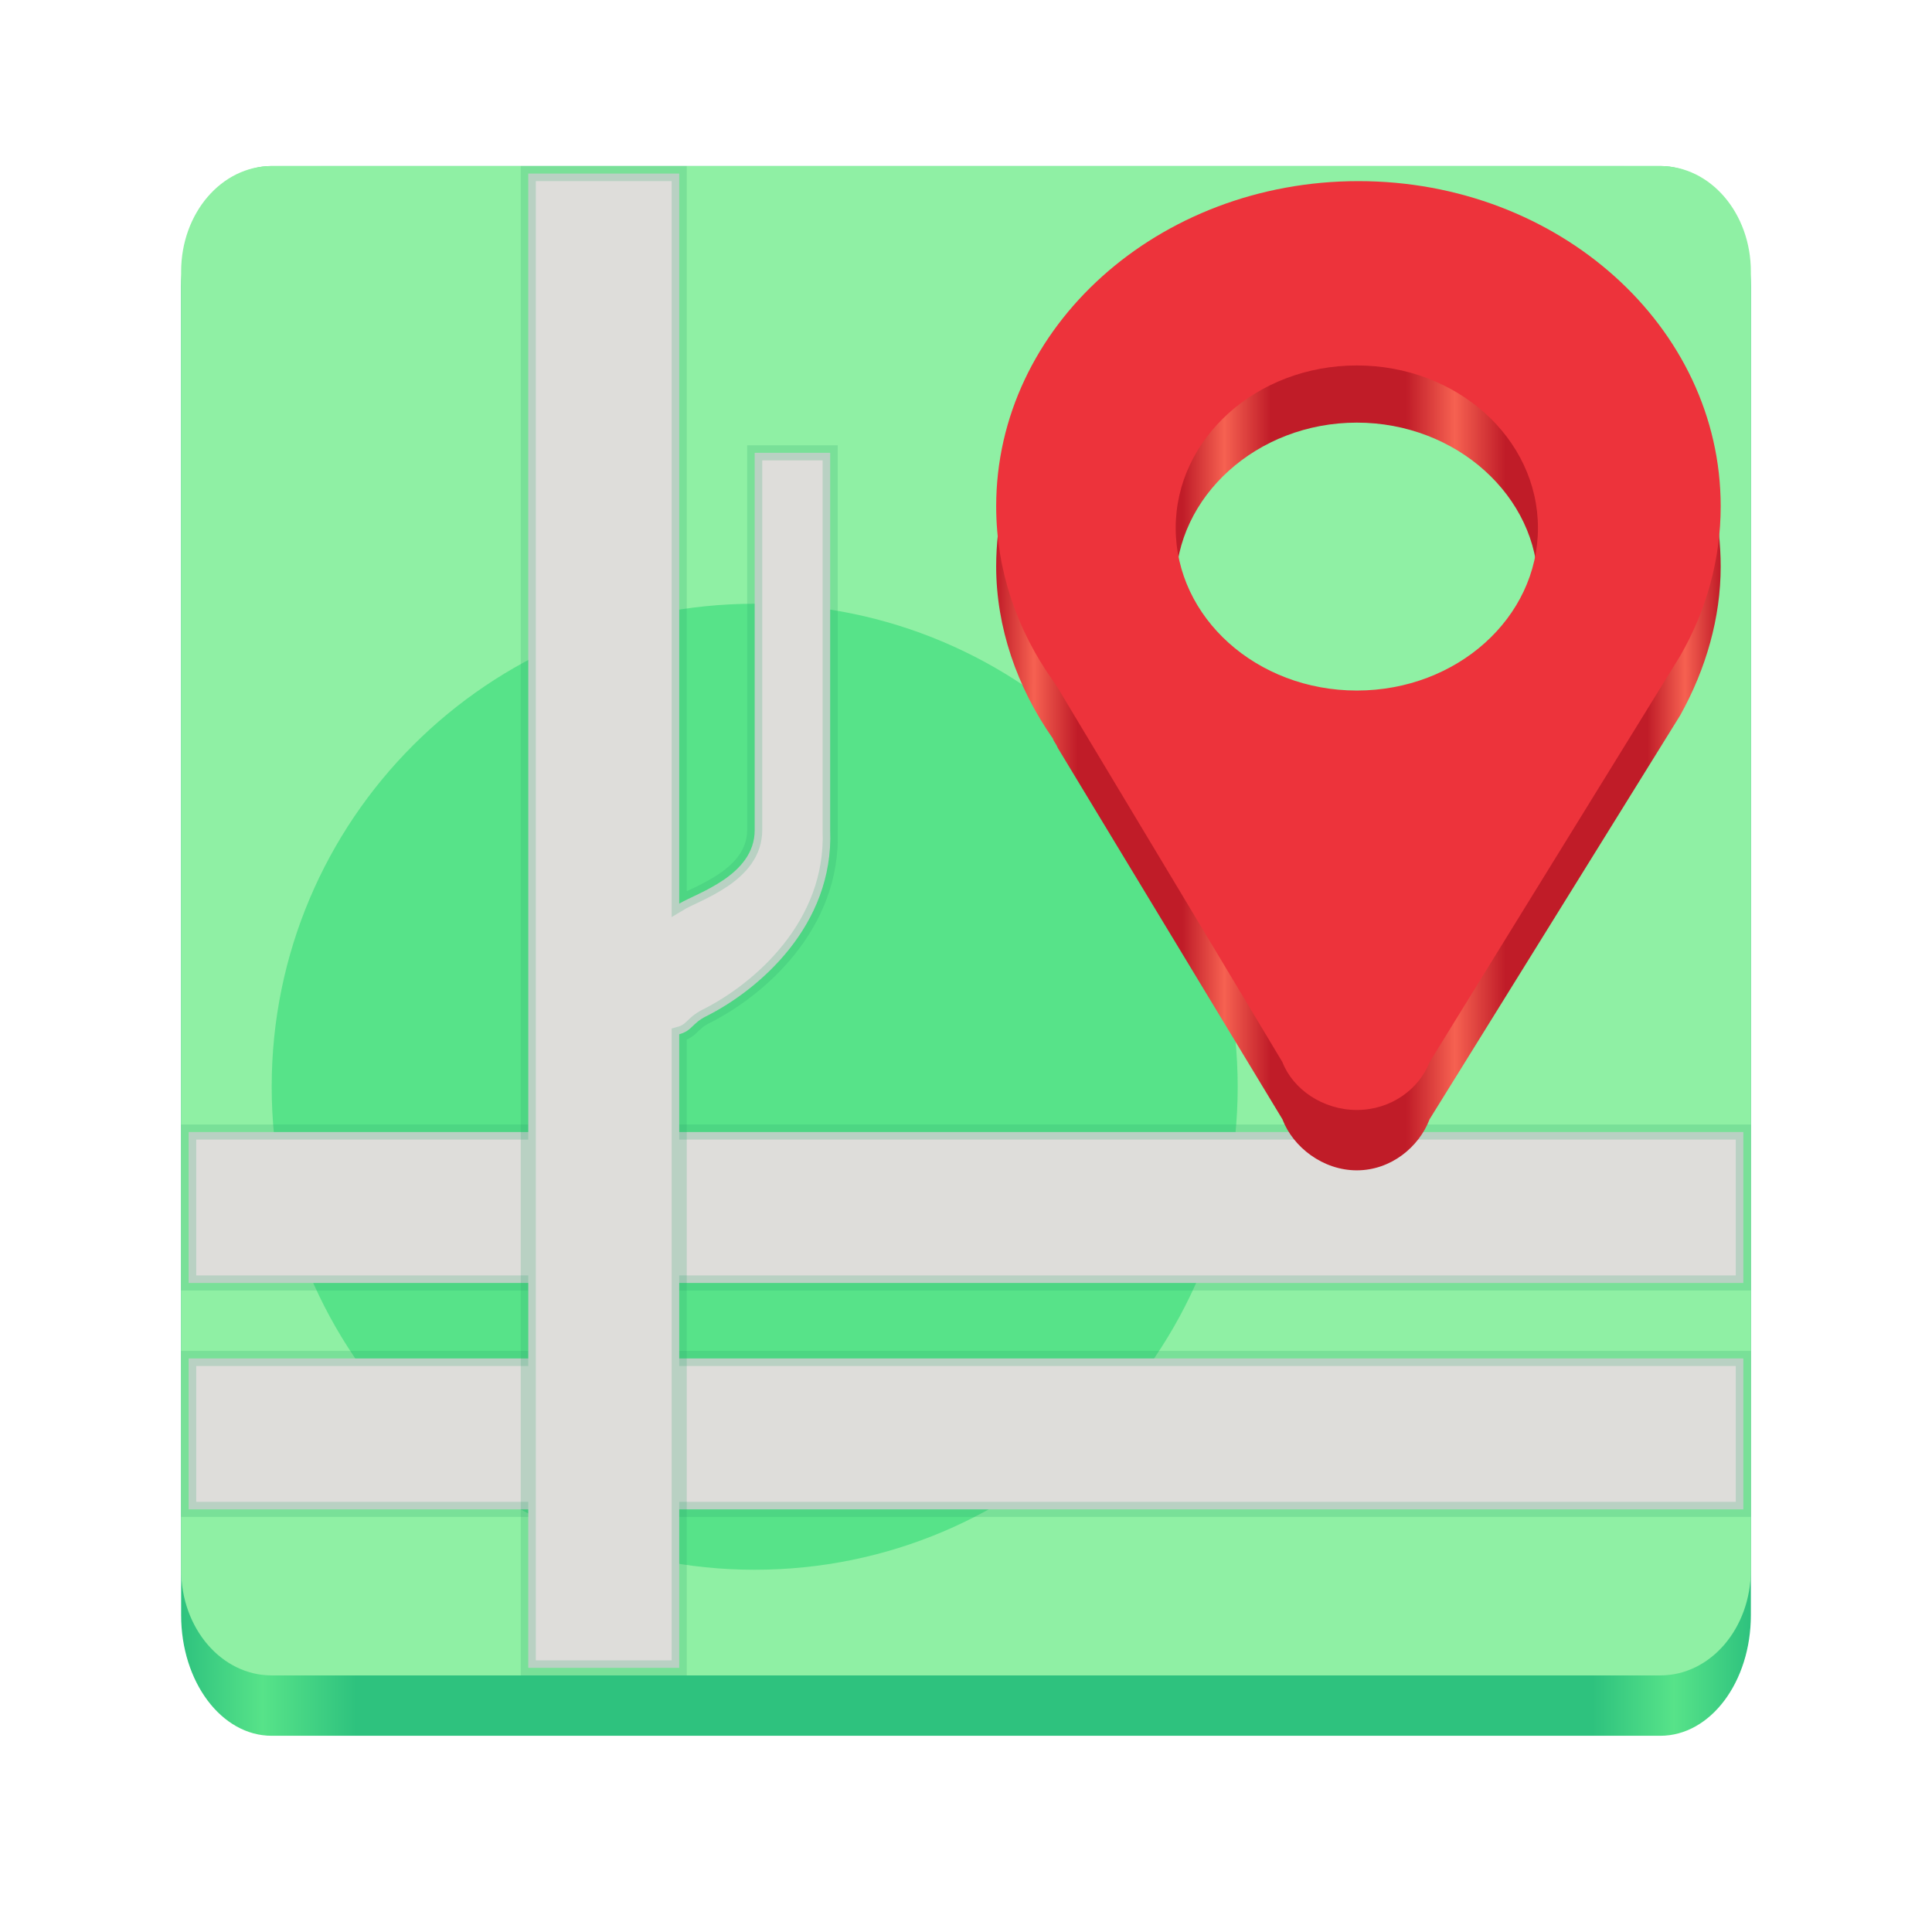
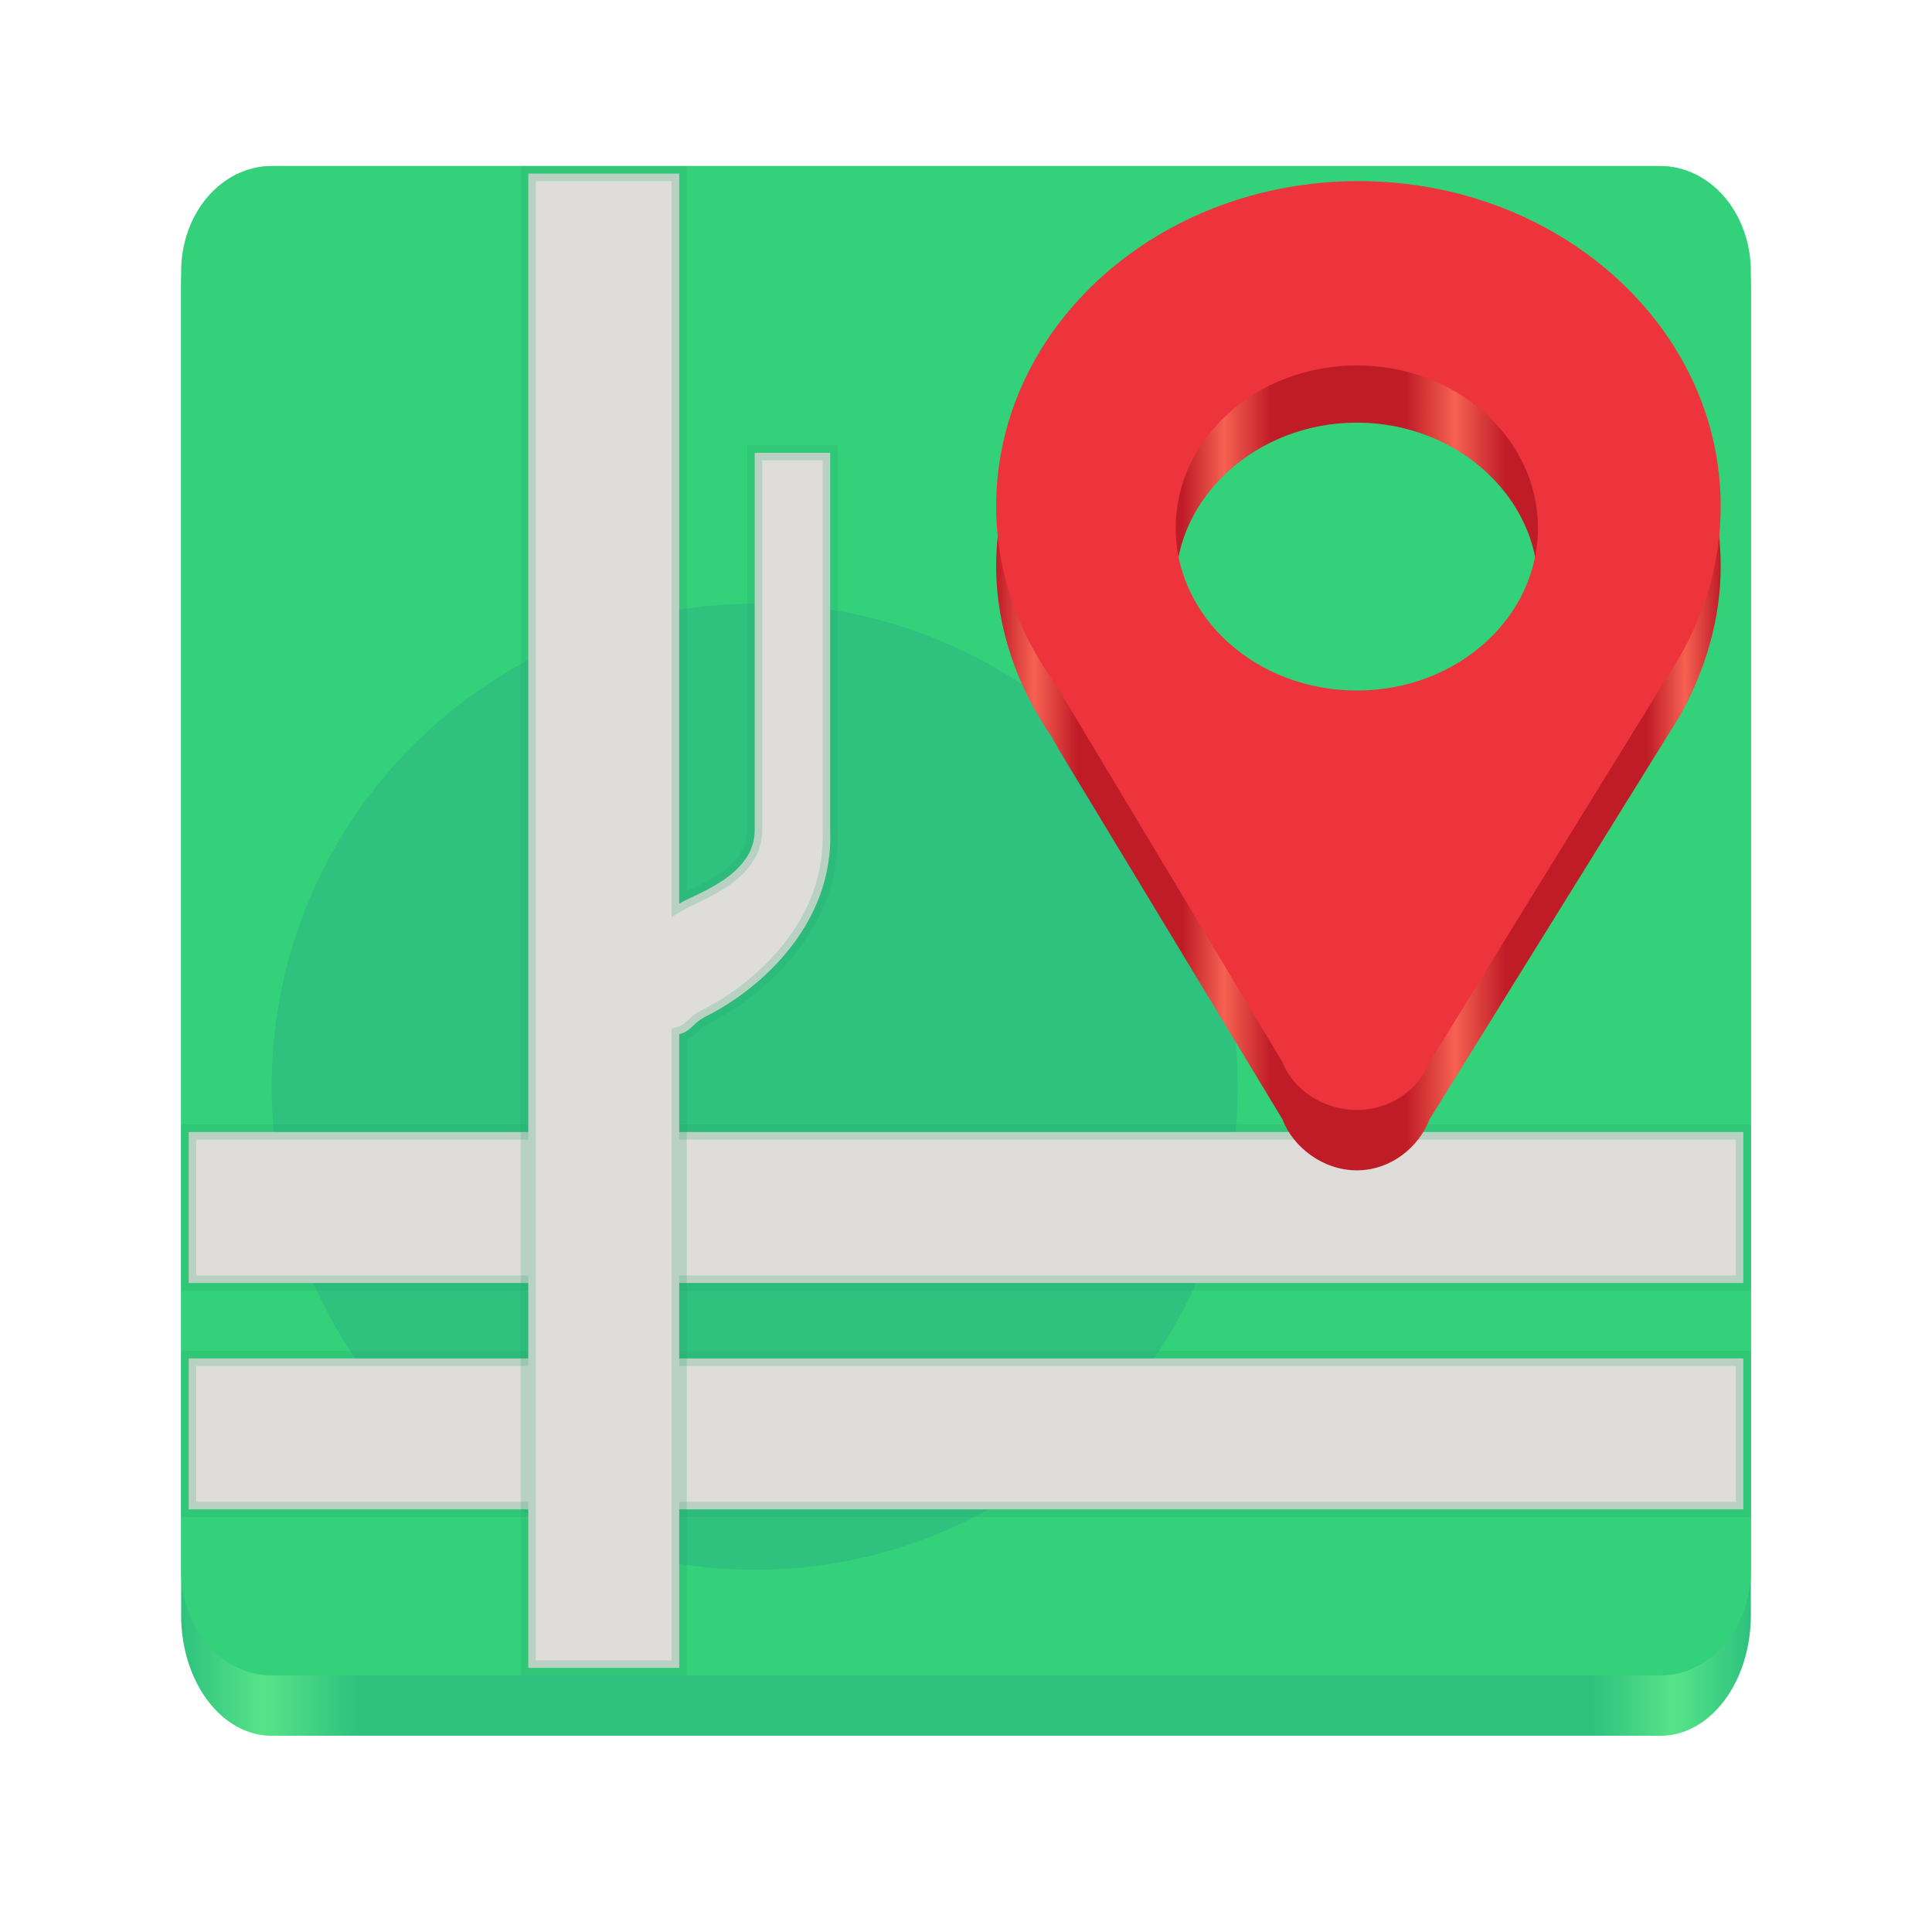
<svg xmlns="http://www.w3.org/2000/svg" xmlns:xlink="http://www.w3.org/1999/xlink" height="128" version="1.1" width="128" id="svg8">
  <defs id="defs12">
    <linearGradient id="linearGradient6322">
      <stop style="stop-color:#2ec27e;stop-opacity:1" offset="0" id="stop6298" />
      <stop style="stop-color:#57e389;stop-opacity:1" offset="0.052" id="stop6300" />
      <stop style="stop-color:#2ec27e;stop-opacity:1" offset="0.112" id="stop6302" />
      <stop style="stop-color:#2ec27e;stop-opacity:1" offset="0.899" id="stop6316" />
      <stop style="stop-color:#57e389;stop-opacity:1" offset="0.951" id="stop6318" />
      <stop style="stop-color:#2ec27e;stop-opacity:1" offset="1" id="stop6320" />
    </linearGradient>
    <linearGradient id="linearGradient907">
      <stop style="stop-color:#c01c28;stop-opacity:1" offset="0" id="stop903" />
      <stop style="stop-color:#f66151;stop-opacity:1" offset="0.052" id="stop1231" />
      <stop style="stop-color:#c01c28;stop-opacity:1" offset="0.112" id="stop1233" />
      <stop style="stop-color:#c01c28;stop-opacity:1;" offset="0.257" id="stop2202" />
      <stop style="stop-color:#f66151;stop-opacity:1" offset="0.315" id="stop2268" />
      <stop style="stop-color:#c01c28;stop-opacity:1;" offset="0.379" id="stop2334" />
      <stop style="stop-color:#c01c28;stop-opacity:1;" offset="0.566" id="stop2400" />
      <stop style="stop-color:#f66151;stop-opacity:1" offset="0.633" id="stop2468" />
      <stop style="stop-color:#c01c28;stop-opacity:1;" offset="0.703" id="stop2402" />
      <stop style="stop-color:#c01c28;stop-opacity:1" offset="0.899" id="stop1429" />
      <stop style="stop-color:#f66151;stop-opacity:1" offset="0.951" id="stop1363" />
      <stop style="stop-color:#c01c28;stop-opacity:1" offset="1" id="stop905" />
    </linearGradient>
    <linearGradient xlink:href="#linearGradient907" id="linearGradient909" x1="5.031" y1="12" x2="19.031" y2="12" gradientUnits="userSpaceOnUse" gradientTransform="matrix(3.42862,0,0,3.076923,48.74992,9.846153)" />
    <linearGradient xlink:href="#linearGradient6322" id="linearGradient6232" x1="12" y1="63" x2="116" y2="63" gradientUnits="userSpaceOnUse" />
  </defs>
  <path id="rect893" style="fill:url(#linearGradient6232);stroke-width:2;stroke-linecap:round;stroke-linejoin:round;stop-color:#000000" d="m 18,11 h 92 c 3.324,0 6,3.568 6,8 v 88 c 0,4.432 -2.676,8 -6,8 H 18 c -3.324,0 -6,-3.568 -6,-8 V 19 c 0,-4.432 2.676,-8 6,-8 z" />
-   <path id="rect893-3" style="fill:#8ff0a4;stroke-width:2;stroke-linecap:round;stroke-linejoin:round;stop-color:#000000" d="m 18,11 h 92 c 3.324,0 6,3.122 6,7 v 86 c 0,3.878 -2.676,7 -6,7 H 18 c -3.324,0 -6,-3.122 -6,-7 V 18 c 0,-3.878 2.676,-7 6,-7 z" />
-   <circle style="fill:#57e389;fill-opacity:1;stroke:none;stroke-width:8;stroke-linecap:round;stroke-linejoin:round;stroke-miterlimit:4;stroke-dasharray:none;stroke-opacity:0.2;stop-color:#000000" id="path9126" cx="50" cy="72" r="32" />
+   <path id="rect893-3" style="fill:#33d17a;stroke-width:2;stroke-linecap:round;stroke-linejoin:round;stop-color:#000000" d="m 18,11 h 92 c 3.324,0 6,3.122 6,7 v 86 c 0,3.878 -2.676,7 -6,7 H 18 c -3.324,0 -6,-3.122 -6,-7 V 18 c 0,-3.878 2.676,-7 6,-7 z" />
+   <circle style="fill:#2ec27e;fill-opacity:1;stroke:none;stroke-width:8;stroke-linecap:round;stroke-linejoin:round;stroke-miterlimit:4;stroke-dasharray:none;stroke-opacity:0.2;stop-color:#000000" id="path9126" cx="50" cy="72" r="32" />
  <path style="color:#000000;fill:#deddda;stroke:#26a269;stroke-opacity:0.2;-inkscape-stroke:none" d="m 12.5,75 v 10 h 103 V 75 Z" id="path3915" />
  <path d="M 90,16 C 76.746,16 66,25.538 66,37.538 c 0,4 1.377,8 3.75,11.385 0.115,0.308 0.202,0.308 0.322,0.615 l 14.891,24.615 c 0.699,1.846 2.681,3.385 4.93,3.385 2.249,0 4.121,-1.538 4.821,-3.385 L 111.322,47.385 C 113.033,44.308 114,40.923 114,37.538 114,25.538 103.255,16 90,16 Z M 89.893,28 c 6.628,0 12,4.923 12,10.769 0,6.154 -5.373,10.769 -12,10.769 -6.628,0 -12,-4.615 -12,-10.769 C 77.893,32.923 83.266,28 89.893,28 Z" fill="#c0392b" id="path2" style="fill:url(#linearGradient909);fill-opacity:1;stroke-width:1" />
  <path d="M 90,12 C 76.746,12 66,21.643 66,33.539 c 0,4.255 1.377,8.199 3.75,11.538 0.115,0.163 0.202,0.323 0.322,0.483 l 14.891,24.806 c 0.699,1.803 2.681,3.172 4.93,3.172 2.249,0 4.121,-1.369 4.821,-3.172 L 111.322,43.443 C 113.033,40.48 114,37.104 114,33.539 114,21.643 103.255,12 90,12 Z M 89.893,24.212 c 6.628,0 12,4.822 12,10.769 0,5.948 -5.373,10.769 -12,10.769 -6.628,0 -12,-4.822 -12,-10.769 0,-5.948 5.373,-10.769 12,-10.769 z" fill="#e74c3c" id="path4" style="fill:#ed333b;stroke-width:1" />
  <path style="color:#000000;fill:#deddda;stroke:#26a269;stroke-opacity:0.2;-inkscape-stroke:none" d="m 12.5,90 v 10 h 103 V 90 Z" id="path3917" />
  <path id="path3911" style="color:#000000;fill:#deddda;stroke:#26a269;stroke-opacity:0.2;-inkscape-stroke:none" d="m 35,11.5 v 99 H 45 V 68.523 c 0.875,-0.244 0.826,-0.714 1.789,-1.195 C 50.243,65.601 55.253,61.328 55,55 V 30 h -5 v 25 c 0,3.011 -3.844,4.168 -5,4.869 V 11.5 Z" />
</svg>
